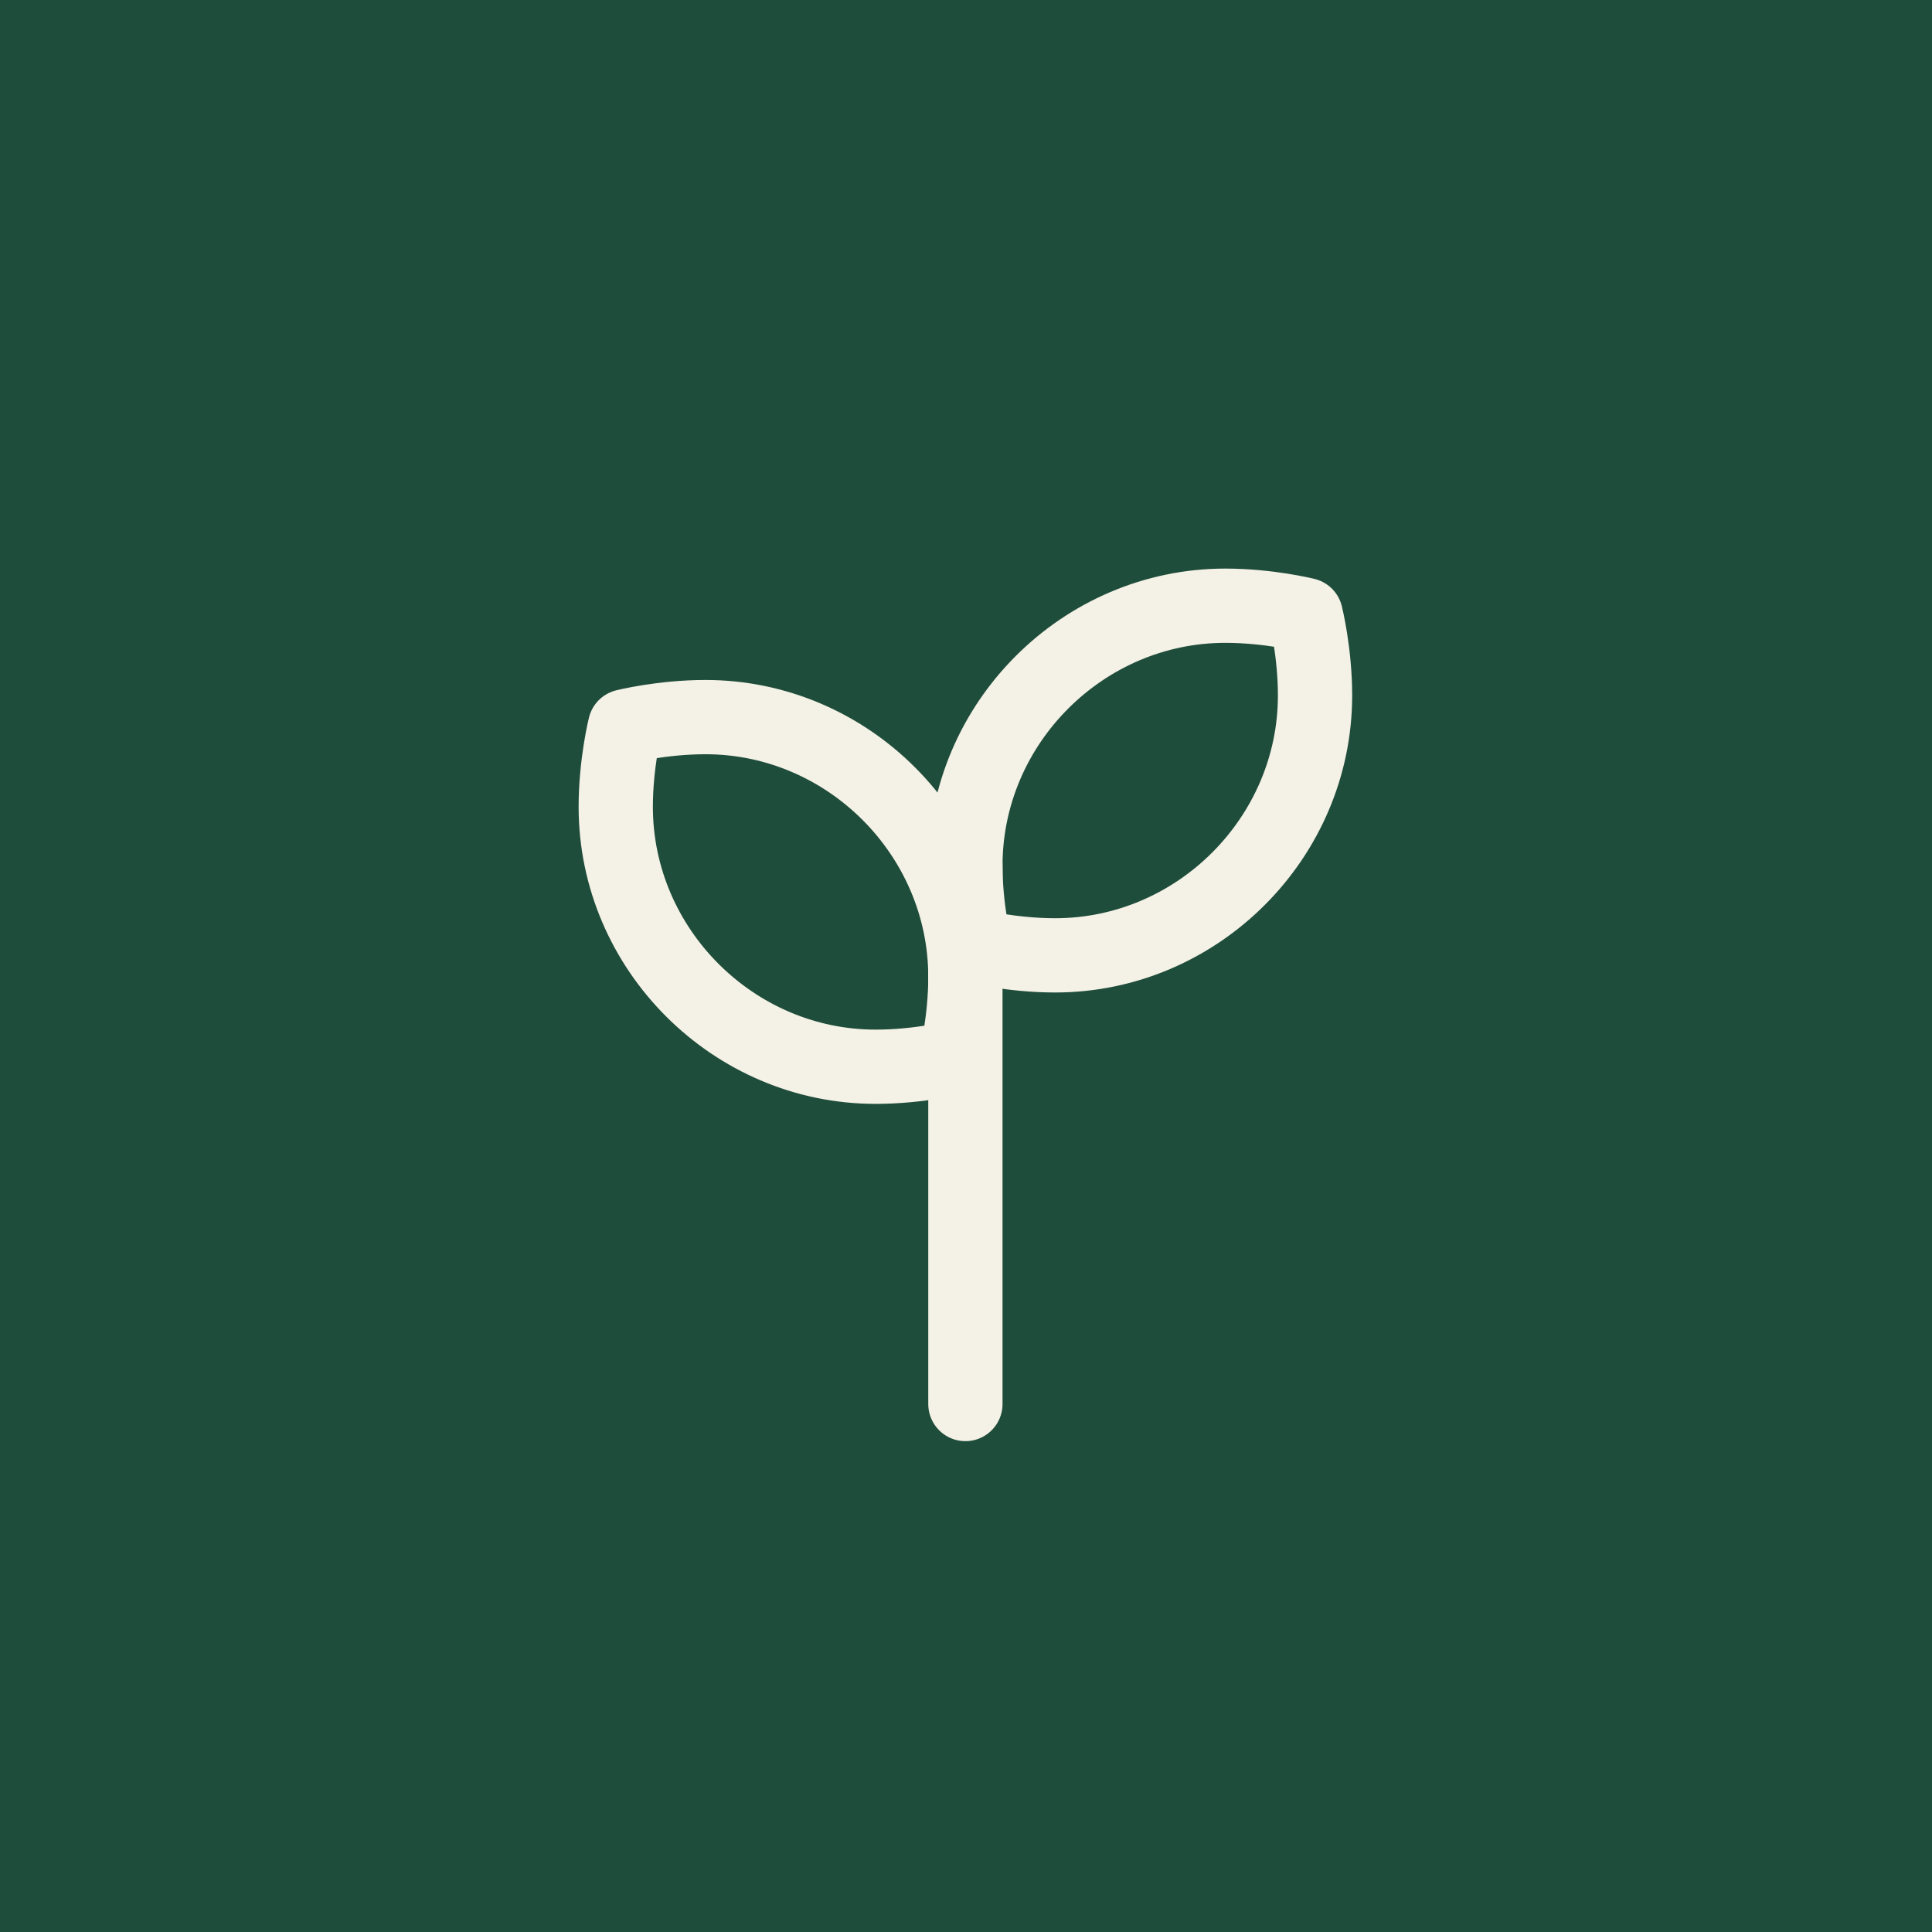
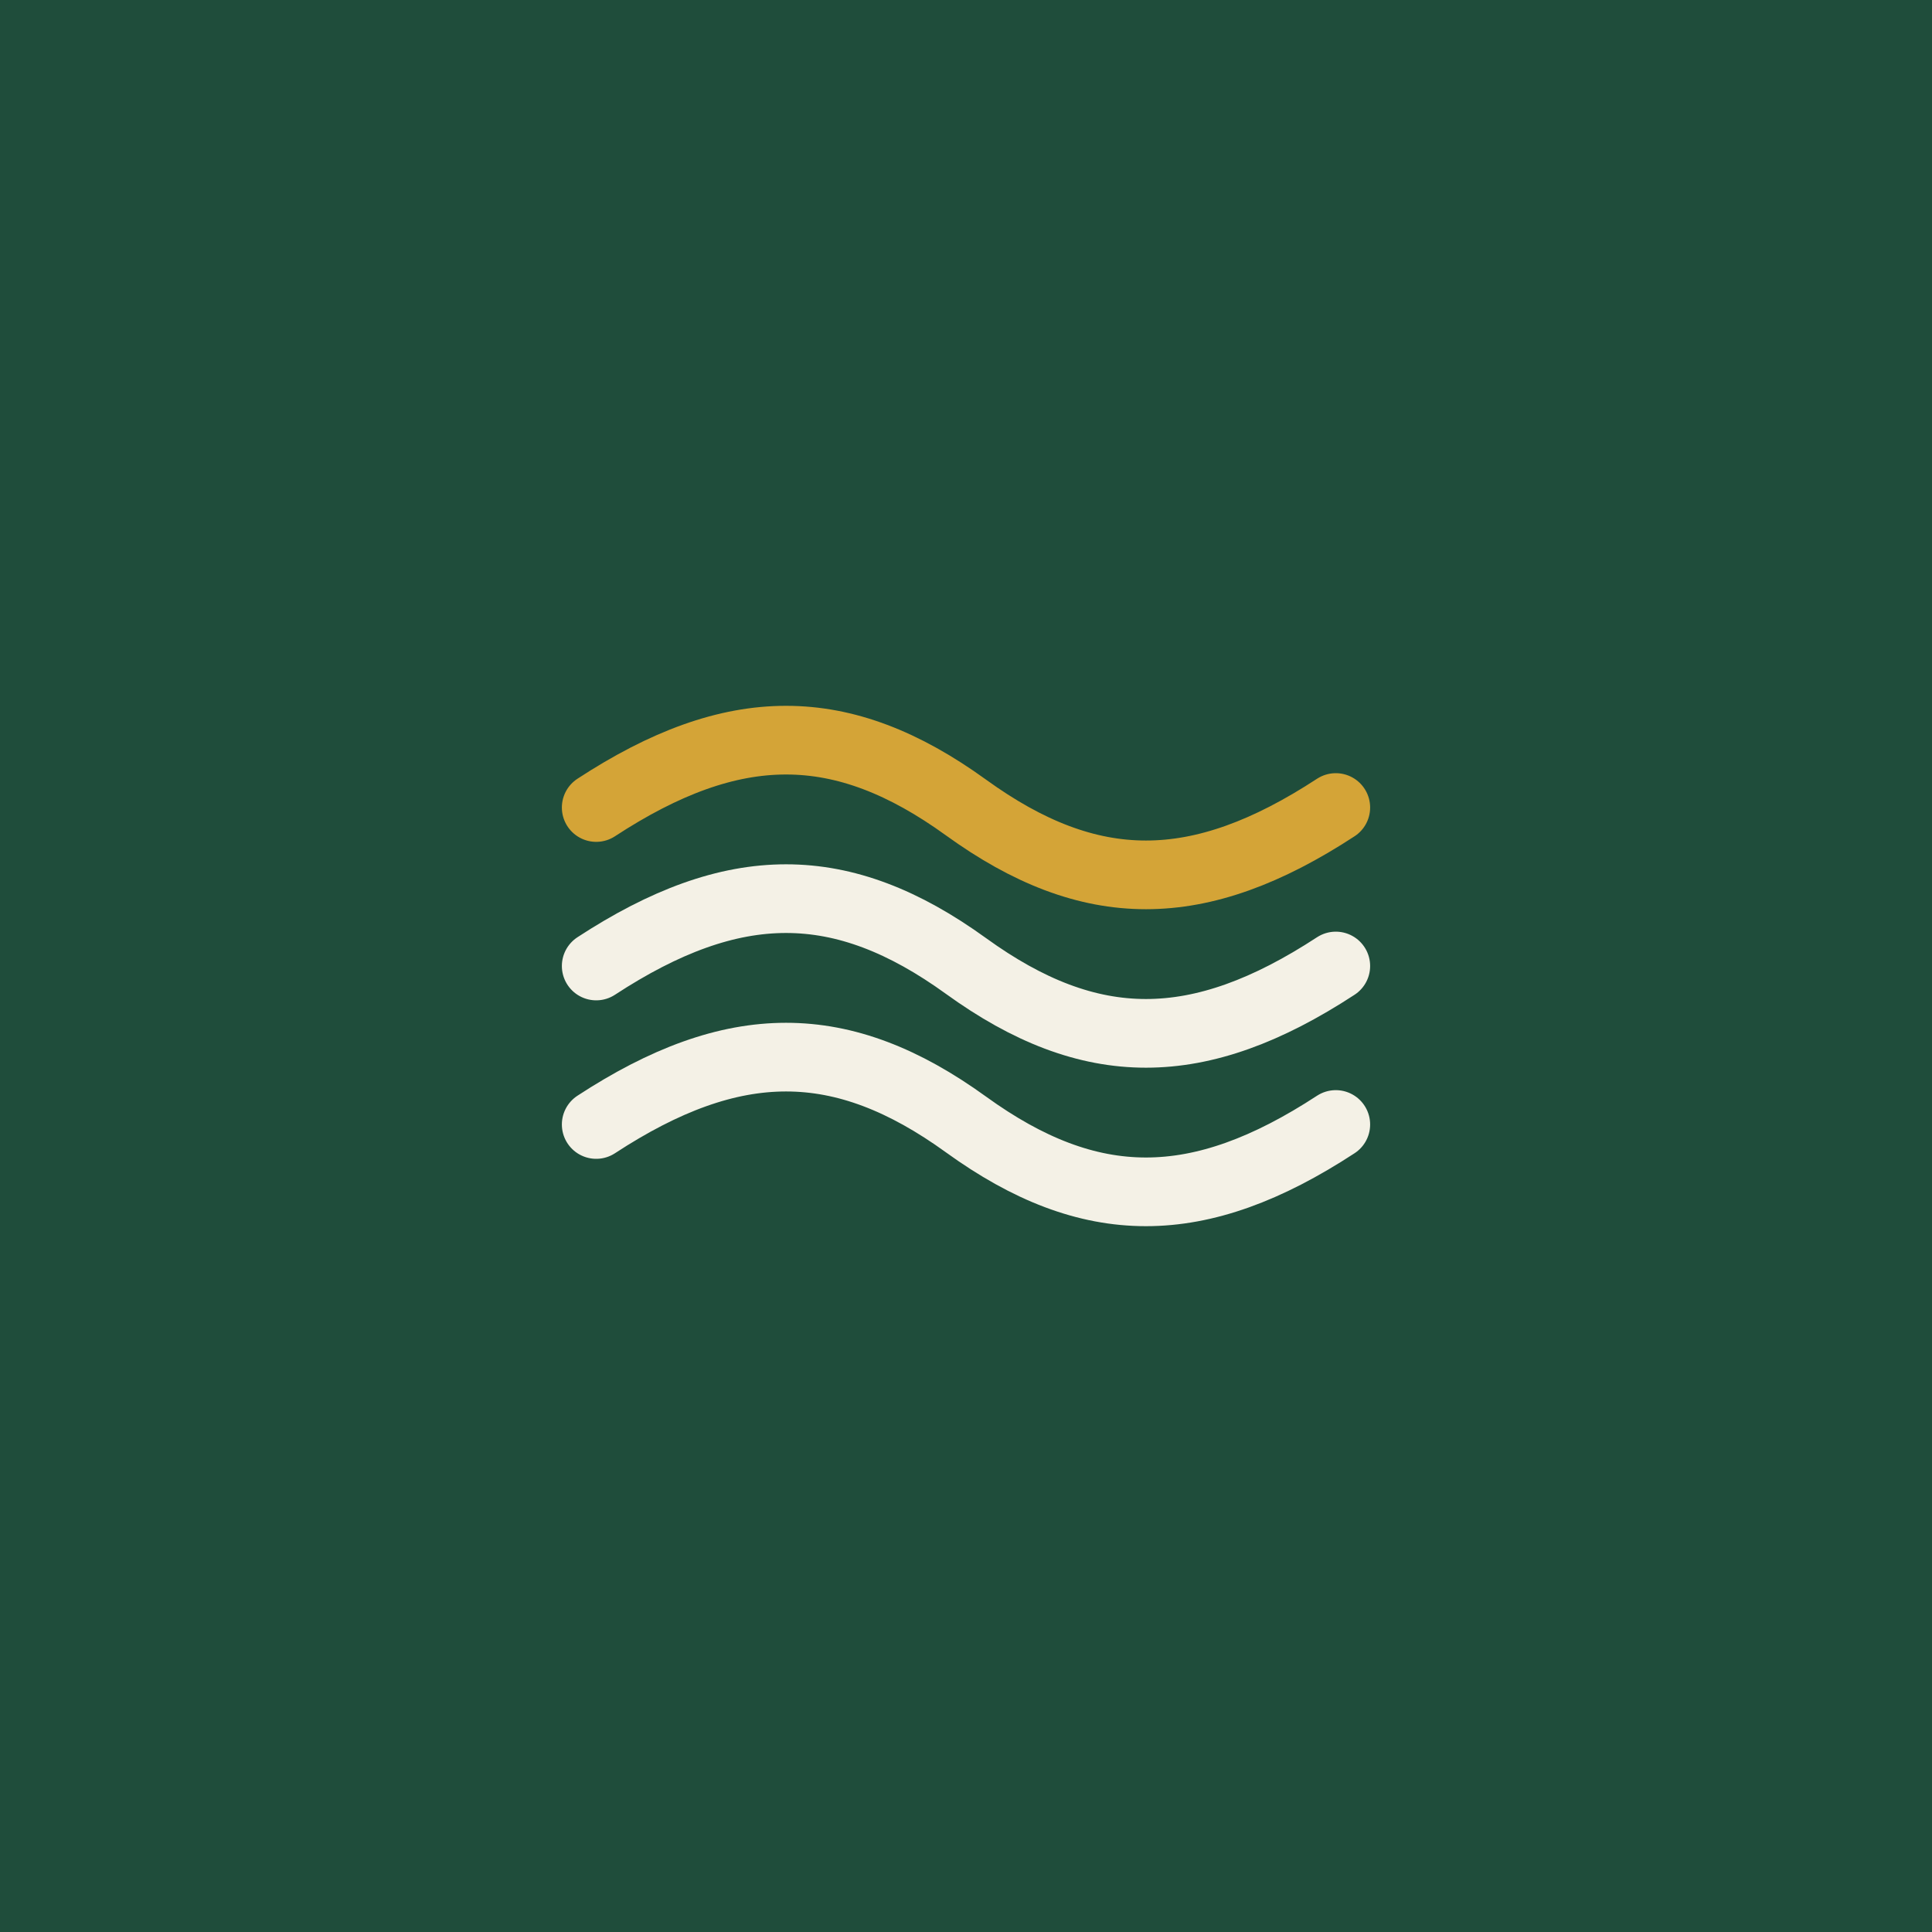
<svg xmlns="http://www.w3.org/2000/svg" viewBox="0 0 512 512">
  <rect width="512" height="512" fill="#1F4D3B" />
-   <g fill="none" stroke="#F4F1E6" stroke-width="24" stroke-linecap="round" stroke-linejoin="round" transform="translate(0 8) scale(0.82) translate(56 56)">
-     <path d="M256 388V214" />
-     <path d="M256 250c0-46-38-84-84-84-14 0-26 3-26 3s-3 12-3 26c0 46 38 84 84 84 14 0 26-3 26-3s3-12 3-26z" />
-     <path d="M256 214c0-46 38-84 84-84 14 0 26 3 26 3s3 12 3 26c0 46-38 84-84 84-14 0-26-3-26-3s-3-12-3-26z" />
+   <g fill="none" stroke-width="26" stroke-linecap="round" transform="translate(256 256) scale(0.7) translate(-256 -256)">
+     <path d="M116 196 C 168 162 209 162 256 196 C 303 230 344 230 396 196" stroke="#D4A437" />
+     <path d="M116 256 C 168 222 209 222 256 256 C 303 290 344 290 396 256" stroke="#F4F1E6" />
+     <path d="M116 316 C 168 282 209 282 256 316 C 303 350 344 350 396 316" stroke="#F4F1E6" />
  </g>
</svg>
